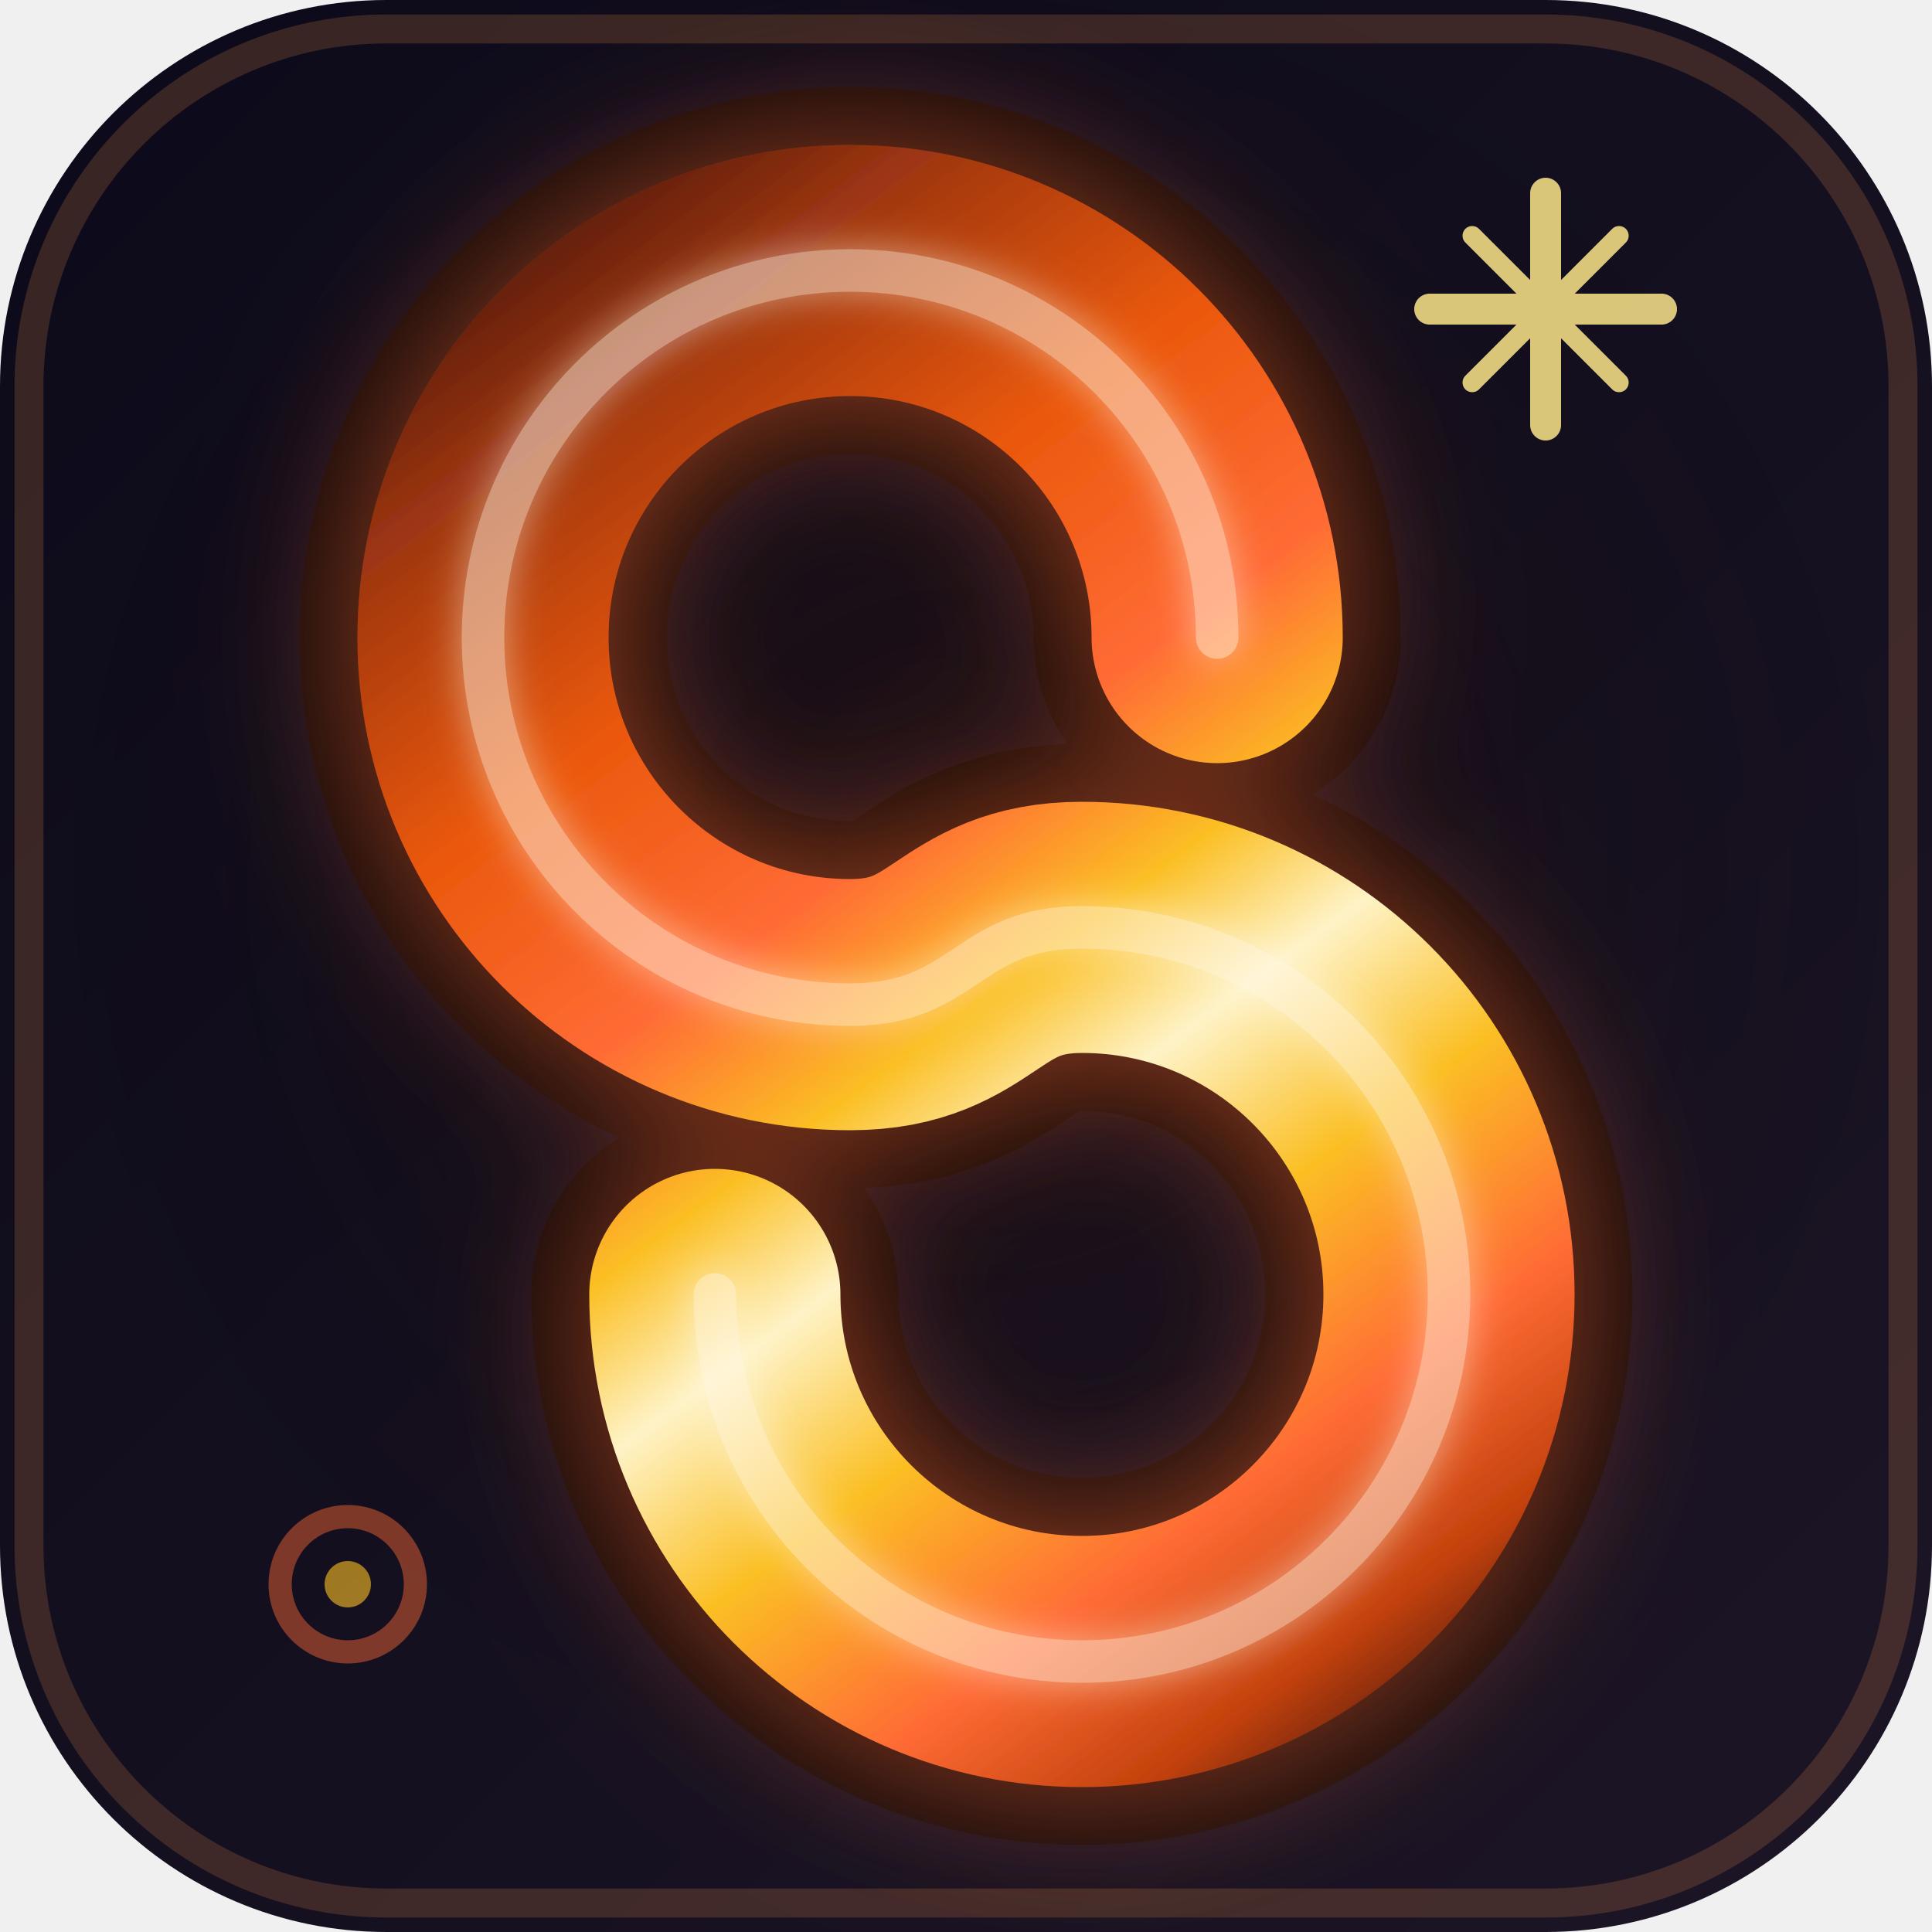
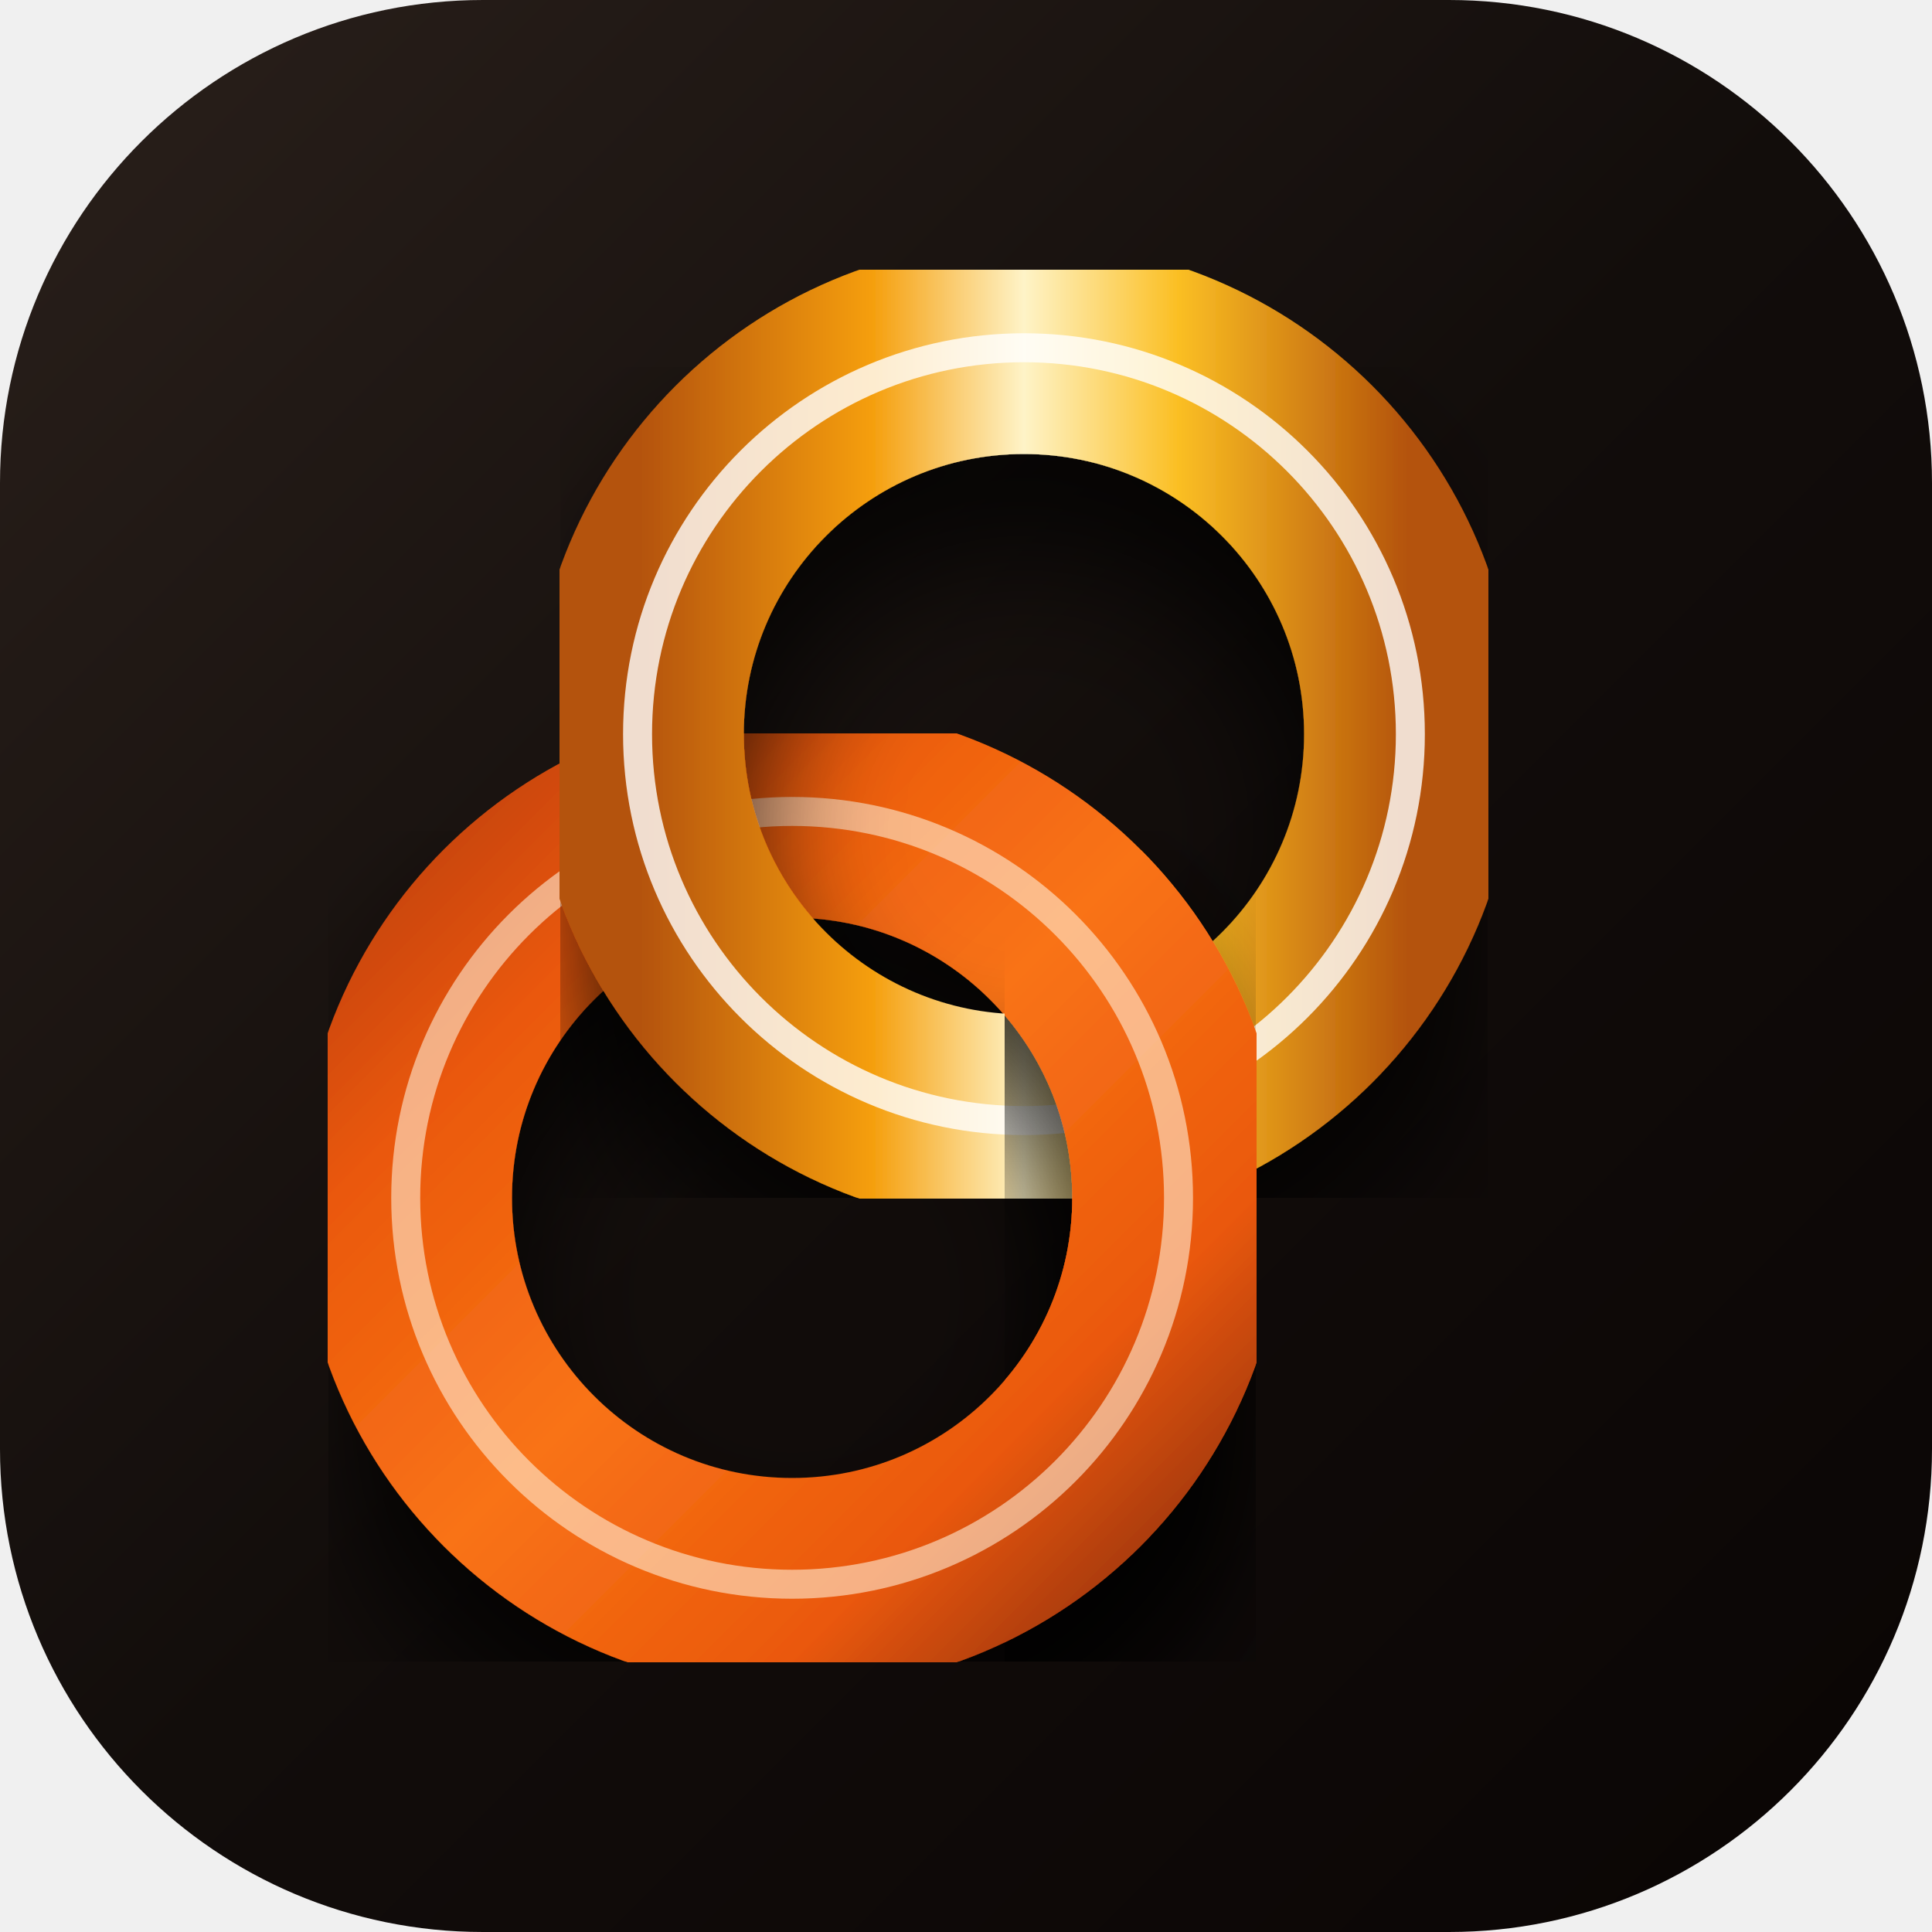
<svg xmlns="http://www.w3.org/2000/svg" viewBox="0 0 100 100">
  <defs>
-     <linearGradient id="bg" x1="0" y1="0" x2="100" y2="100" gradientUnits="userSpaceOnUse">
-       <stop offset="0%" stop-color="#0c0a1a" />
-       <stop offset="100%" stop-color="#1c1525" />
+     <linearGradient id="iconBg" x1="0" y1="0" x2="1" y2="1">
+       <stop offset="0%" stop-color="#2a201b" />
+       <stop offset="50%" stop-color="#120d0b" />
+       <stop offset="100%" stop-color="#0a0504" />
    </linearGradient>
-     <radialGradient id="bgWarm" cx="50%" cy="45%" r="50%">
-       <stop offset="0%" stop-color="#3d1500" stop-opacity="0.35" />
-       <stop offset="100%" stop-color="#000000" stop-opacity="0" />
-     </radialGradient>
-     <linearGradient id="metalS" x1="22" y1="12" x2="78" y2="88" gradientUnits="userSpaceOnUse">
-       <stop offset="0%" stop-color="#431407" />
-       <stop offset="12%" stop-color="#9a3412" />
-       <stop offset="28%" stop-color="#ea580c" />
-       <stop offset="42%" stop-color="#ff6b35" />
-       <stop offset="52%" stop-color="#fbbf24" />
-       <stop offset="60%" stop-color="#fef3c7" />
+     <linearGradient id="gold-grad" x1="0" y1="0.5" x2="1" y2="0.5">
+       <stop offset="0%" stop-color="#b45309" />
+       <stop offset="30%" stop-color="#f59e0b" />
+       <stop offset="50%" stop-color="#fef3c7" />
      <stop offset="70%" stop-color="#fbbf24" />
-       <stop offset="82%" stop-color="#ff6b35" />
-       <stop offset="92%" stop-color="#c2410c" />
-       <stop offset="100%" stop-color="#431407" />
+       <stop offset="100%" stop-color="#b45309" />
    </linearGradient>
-     <filter id="glowS" x="-45%" y="-45%" width="190%" height="190%">
-       <feGaussianBlur in="SourceAlpha" stdDeviation="4" result="blur" />
-       <feFlood flood-color="#ff6b35" flood-opacity="0.55" result="color" />
-       <feComposite in="color" in2="blur" operator="in" result="glow" />
-       <feMerge>
-         <feMergeNode in="glow" />
-         <feMergeNode in="SourceGraphic" />
-       </feMerge>
+     <linearGradient id="orange-grad" x1="0" y1="0" x2="1" y2="1">
+       <stop offset="0%" stop-color="#c2410c" />
+       <stop offset="20%" stop-color="#ea580c" />
+       <stop offset="50%" stop-color="#f97316" />
+       <stop offset="80%" stop-color="#ea580c" />
+       <stop offset="100%" stop-color="#9a3412" />
+     </linearGradient>
+     <filter id="drop-shadow">
+       <feDropShadow dx="0" dy="5" stdDeviation="3.5" flood-color="#000000" flood-opacity="0.8" />
    </filter>
-     <filter id="glowLine" x="-60%" y="-60%" width="220%" height="220%">
-       <feGaussianBlur stdDeviation="1" result="blur" />
-       <feMerge>
-         <feMergeNode in="blur" />
-         <feMergeNode in="SourceGraphic" />
-       </feMerge>
-     </filter>
+     <clipPath id="clipRight">
+       <rect x="52" y="44" width="50" height="50" />
+     </clipPath>
  </defs>
-   <rect width="100" height="100" rx="20" ry="20" fill="url(#bg)" />
-   <rect width="100" height="100" rx="20" ry="20" fill="url(#bgWarm)" />
-   <rect x="1.5" y="1.5" width="97" height="97" rx="18.5" ry="18.5" fill="none" stroke="rgba(255,160,80,0.18)" stroke-width="1.5" />
-   <path d="M 63,33 A 19,19 0 1 0 44,52 C 50,52 50,48 56,48 A 19,19 0 1 1 37,67" fill="none" stroke="#160800" stroke-width="19" stroke-linecap="round" stroke-linejoin="round" opacity="0.65" />
-   <path d="M 63,33 A 19,19 0 1 0 44,52 C 50,52 50,48 56,48 A 19,19 0 1 1 37,67" fill="none" stroke="url(#metalS)" stroke-width="13" stroke-linecap="round" stroke-linejoin="round" filter="url(#glowS)" />
-   <path d="M 63,33 A 19,19 0 1 0 44,52 C 50,52 50,48 56,48 A 19,19 0 1 1 37,67" fill="none" stroke="#fff8e7" stroke-width="2.2" stroke-linecap="round" stroke-linejoin="round" opacity="0.5" filter="url(#glowLine)" />
-   <g transform="translate(80, 16)" opacity="0.85">
-     <line x1="0" y1="-6" x2="0" y2="6" stroke="#fde68a" stroke-width="1.6" stroke-linecap="round" />
-     <line x1="-6" y1="0" x2="6" y2="0" stroke="#fde68a" stroke-width="1.6" stroke-linecap="round" />
-     <line x1="-3.8" y1="-3.8" x2="3.8" y2="3.8" stroke="#fde68a" stroke-width="1" stroke-linecap="round" />
-     <line x1="3.8" y1="-3.8" x2="-3.8" y2="3.8" stroke="#fde68a" stroke-width="1" stroke-linecap="round" />
+   <rect x="0" y="0" width="100" height="100" rx="25" ry="25" fill="url(#iconBg)" />
+   <circle cx="41" cy="62" r="20" fill="none" stroke="url(#orange-grad)" stroke-width="11" filter="url(#drop-shadow)" />
+   <circle cx="41" cy="62" r="20" fill="none" stroke="#ffedd5" stroke-width="1.5" opacity="0.6" />
+   <circle cx="53" cy="38" r="20" fill="none" stroke="url(#gold-grad)" stroke-width="11" filter="url(#drop-shadow)" />
+   <circle cx="53" cy="38" r="20" fill="none" stroke="#fff" stroke-width="1.5" opacity="0.8" />
+   <g clip-path="url(#clipRight)">
+     <circle cx="41" cy="62" r="20" fill="none" stroke="url(#orange-grad)" stroke-width="11" filter="url(#drop-shadow)" />
+     <circle cx="41" cy="62" r="20" fill="none" stroke="#ffedd5" stroke-width="1.5" opacity="0.6" />
  </g>
-   <circle cx="18" cy="82" r="3.5" fill="none" stroke="#ff6b35" stroke-width="1.2" opacity="0.45" />
-   <circle cx="18" cy="82" r="1.2" fill="#fbbf24" opacity="0.6" />
</svg>
